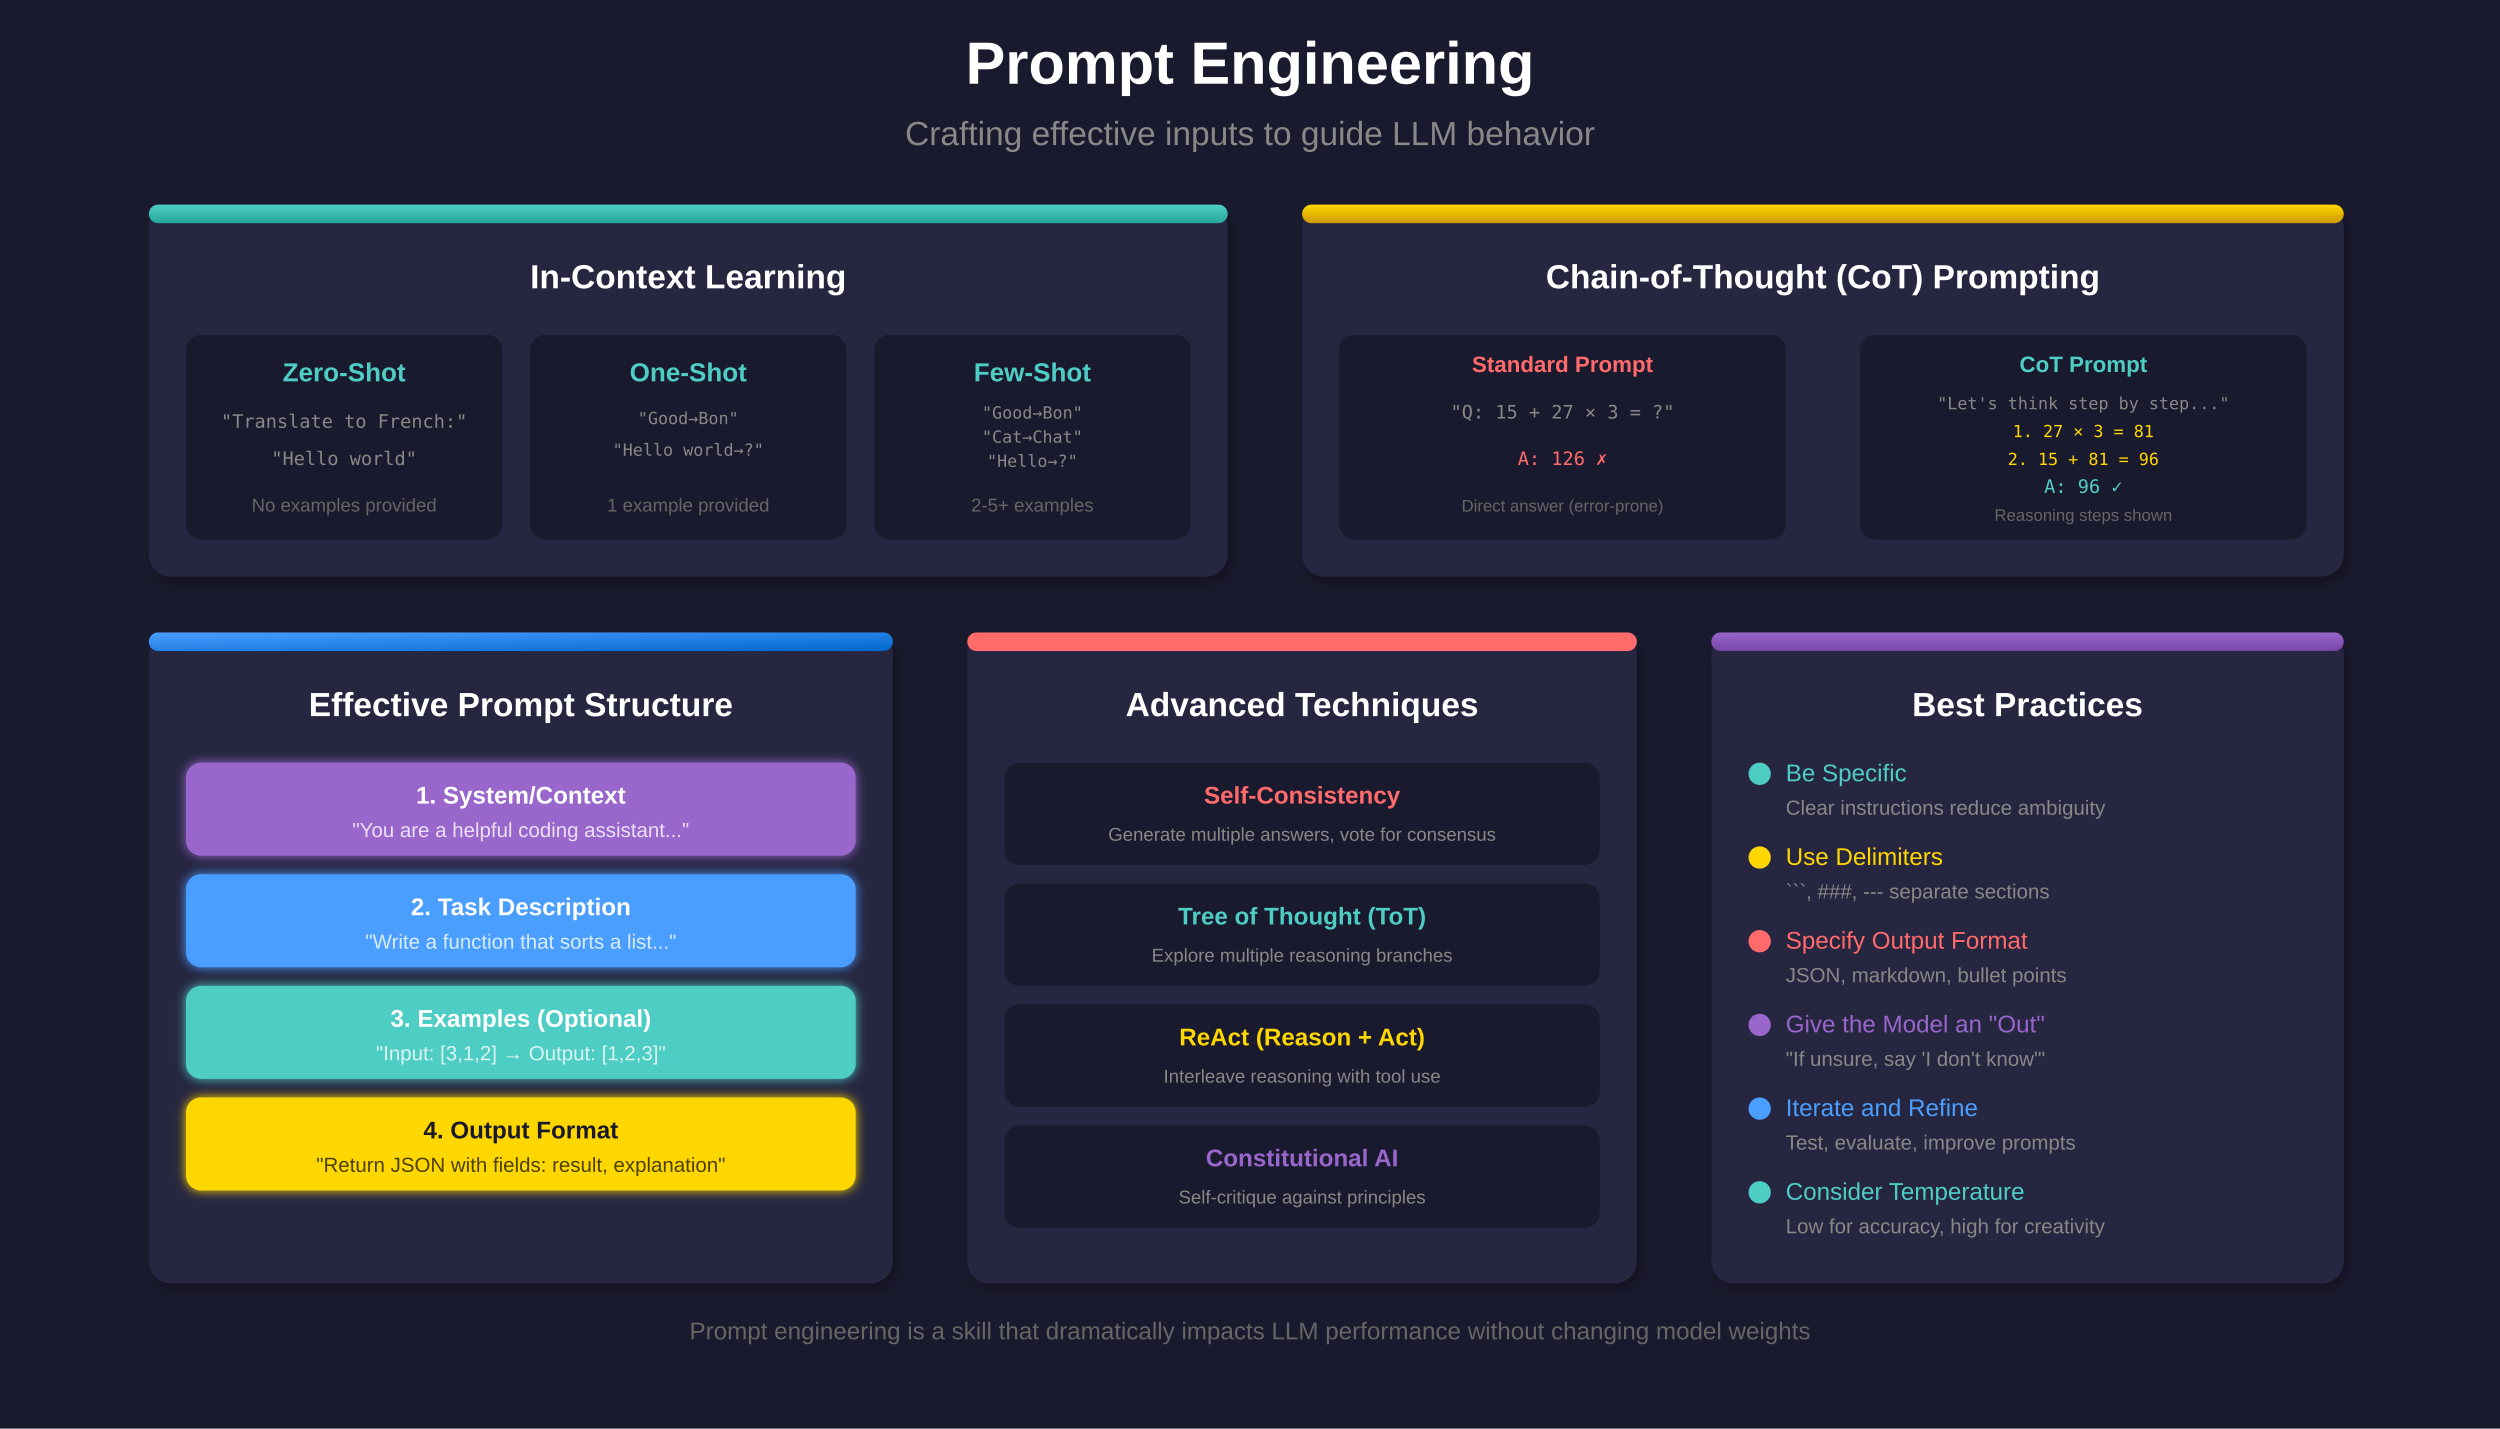
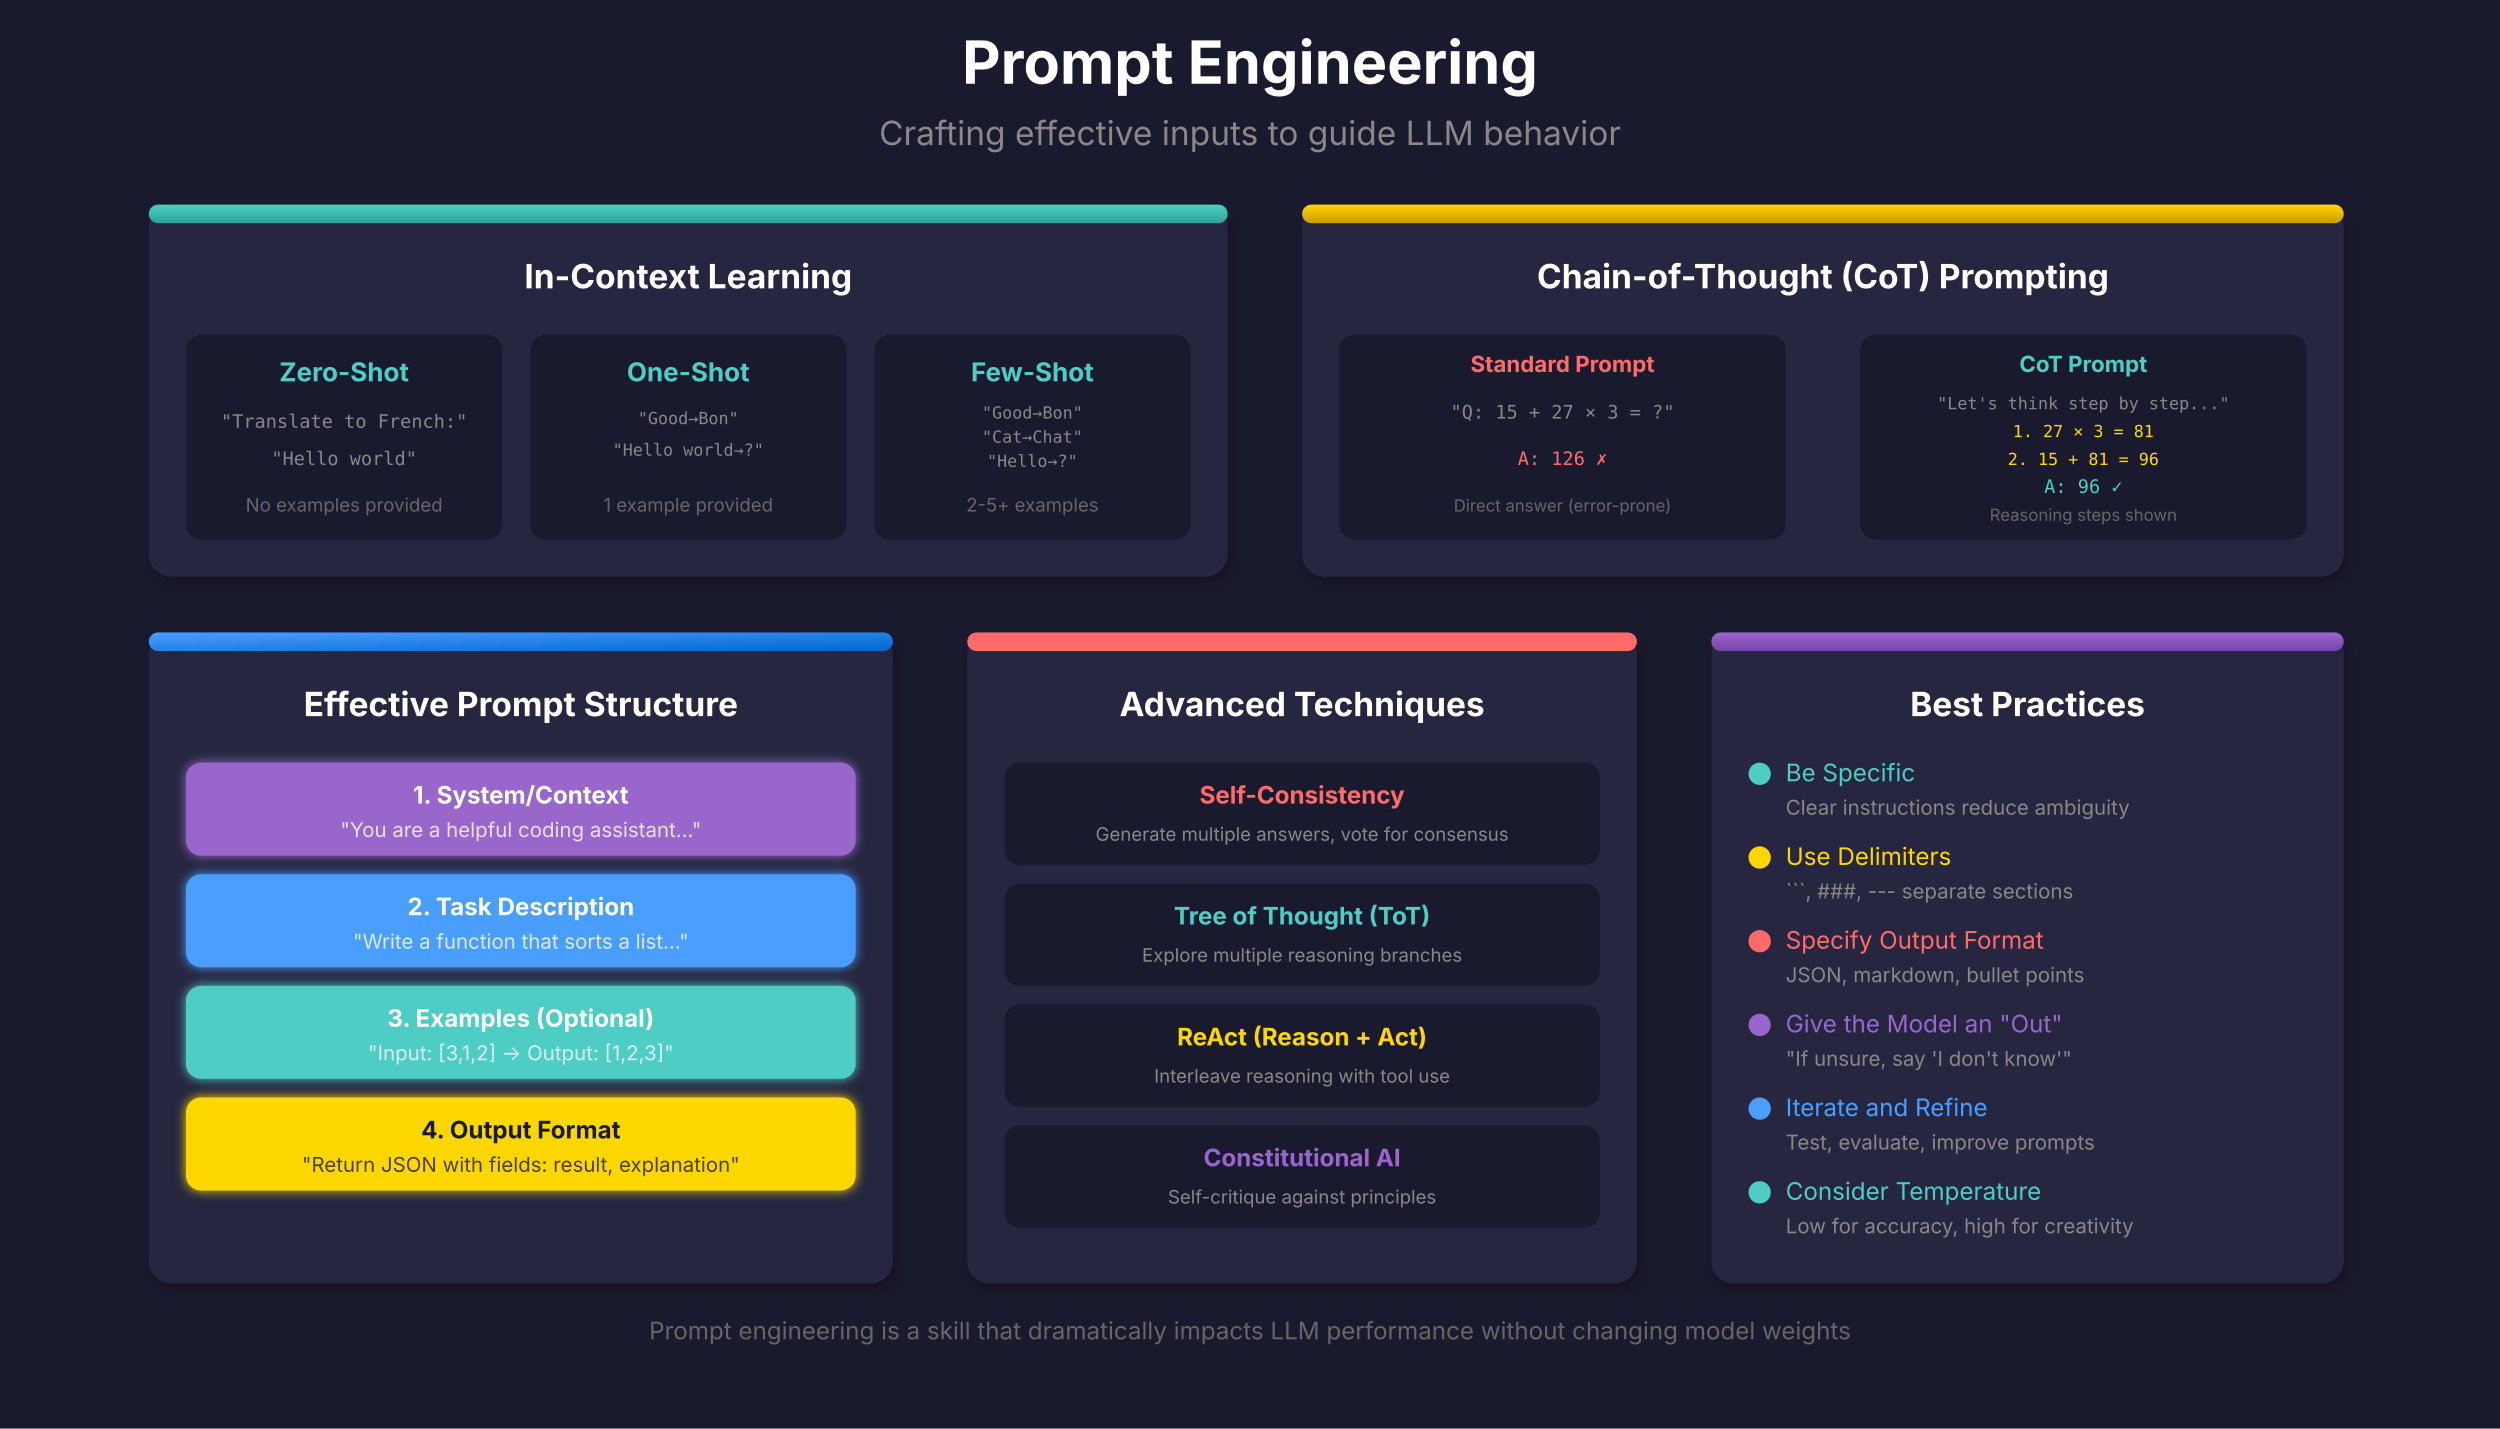
<svg xmlns="http://www.w3.org/2000/svg" viewBox="0 0 1344 768" width="1344" height="768">
  <defs>
    <linearGradient id="promptGrad" x1="0%" y1="0%" x2="100%" y2="100%">
      <stop offset="0%" style="stop-color:#4a9eff;stop-opacity:1" />
      <stop offset="100%" style="stop-color:#0066cc;stop-opacity:1" />
    </linearGradient>
    <linearGradient id="shotGrad" x1="0%" y1="0%" x2="0%" y2="100%">
      <stop offset="0%" style="stop-color:#4ecdc4;stop-opacity:1" />
      <stop offset="100%" style="stop-color:#26a69a;stop-opacity:1" />
    </linearGradient>
    <linearGradient id="cotGrad" x1="0%" y1="0%" x2="0%" y2="100%">
      <stop offset="0%" style="stop-color:#ffd700;stop-opacity:1" />
      <stop offset="100%" style="stop-color:#cc9900;stop-opacity:1" />
    </linearGradient>
    <linearGradient id="roleGrad" x1="0%" y1="0%" x2="0%" y2="100%">
      <stop offset="0%" style="stop-color:#9966cc;stop-opacity:1" />
      <stop offset="100%" style="stop-color:#7744aa;stop-opacity:1" />
    </linearGradient>
    <filter id="shadow" x="-20%" y="-20%" width="140%" height="140%">
      <feDropShadow dx="2" dy="3" stdDeviation="3" flood-opacity="0.3" />
    </filter>
    <filter id="glow" x="-50%" y="-50%" width="200%" height="200%">
      <feGaussianBlur stdDeviation="3" result="coloredBlur" />
      <feMerge>
        <feMergeNode in="coloredBlur" />
        <feMergeNode in="SourceGraphic" />
      </feMerge>
    </filter>
  </defs>
  <rect width="1344" height="768" fill="#1a1a2e" />
-   <text x="672" y="45" font-family="Helvetica Neue, Arial, sans-serif" font-size="32" font-weight="bold" fill="white" text-anchor="middle">Prompt Engineering</text>
-   <text x="672" y="78" font-family="Helvetica Neue, Arial, sans-serif" font-size="18" fill="#888" text-anchor="middle">Crafting effective inputs to guide LLM behavior</text>
+   <text x="672" y="45" font-family="SF Pro Display, SF Pro, -apple-system, sans-serif" font-size="32" font-weight="bold" fill="white" text-anchor="middle">Prompt Engineering</text>
+   <text x="672" y="78" font-family="SF Pro Display, SF Pro, -apple-system, sans-serif" font-size="18" fill="#888" text-anchor="middle">Crafting effective inputs to guide LLM behavior</text>
  <g transform="translate(80, 110)">
    <rect x="0" y="0" width="580" height="200" rx="12" fill="#252540" filter="url(#shadow)" />
    <rect x="0" y="0" width="580" height="10" rx="5" fill="url(#shotGrad)" />
-     <text x="290" y="45" font-family="Helvetica Neue, Arial, sans-serif" font-size="18" font-weight="bold" fill="white" text-anchor="middle">In-Context Learning</text>
+     <text x="290" y="45" font-family="SF Pro Display, SF Pro, -apple-system, sans-serif" font-size="18" font-weight="bold" fill="white" text-anchor="middle">In-Context Learning</text>
    <g transform="translate(20, 70)">
      <rect x="0" y="0" width="170" height="110" rx="8" fill="#1a1a2e" />
-       <text x="85" y="25" font-family="Helvetica Neue, Arial, sans-serif" font-size="14" font-weight="bold" fill="#4ecdc4" text-anchor="middle">Zero-Shot</text>
-       <text x="85" y="50" font-family="Monaco, monospace" font-size="10" fill="#888" text-anchor="middle">"Translate to French:"</text>
-       <text x="85" y="70" font-family="Monaco, monospace" font-size="10" fill="#888" text-anchor="middle">"Hello world"</text>
-       <text x="85" y="95" font-family="Helvetica Neue, Arial, sans-serif" font-size="10" fill="#666" text-anchor="middle">No examples provided</text>
+       <text x="85" y="25" font-family="SF Pro Display, SF Pro, -apple-system, sans-serif" font-size="14" font-weight="bold" fill="#4ecdc4" text-anchor="middle">Zero-Shot</text>
+       <text x="85" y="50" font-family="SF Mono, Menlo, monospace" font-size="10" fill="#888" text-anchor="middle">"Translate to French:"</text>
+       <text x="85" y="70" font-family="SF Mono, Menlo, monospace" font-size="10" fill="#888" text-anchor="middle">"Hello world"</text>
+       <text x="85" y="95" font-family="SF Pro Display, SF Pro, -apple-system, sans-serif" font-size="10" fill="#666" text-anchor="middle">No examples provided</text>
    </g>
    <g transform="translate(205, 70)">
      <rect x="0" y="0" width="170" height="110" rx="8" fill="#1a1a2e" />
-       <text x="85" y="25" font-family="Helvetica Neue, Arial, sans-serif" font-size="14" font-weight="bold" fill="#4ecdc4" text-anchor="middle">One-Shot</text>
-       <text x="85" y="48" font-family="Monaco, monospace" font-size="9" fill="#888" text-anchor="middle">"Good→Bon"</text>
-       <text x="85" y="65" font-family="Monaco, monospace" font-size="9" fill="#888" text-anchor="middle">"Hello world→?"</text>
-       <text x="85" y="95" font-family="Helvetica Neue, Arial, sans-serif" font-size="10" fill="#666" text-anchor="middle">1 example provided</text>
+       <text x="85" y="25" font-family="SF Pro Display, SF Pro, -apple-system, sans-serif" font-size="14" font-weight="bold" fill="#4ecdc4" text-anchor="middle">One-Shot</text>
+       <text x="85" y="48" font-family="SF Mono, Menlo, monospace" font-size="9" fill="#888" text-anchor="middle">"Good→Bon"</text>
+       <text x="85" y="65" font-family="SF Mono, Menlo, monospace" font-size="9" fill="#888" text-anchor="middle">"Hello world→?"</text>
+       <text x="85" y="95" font-family="SF Pro Display, SF Pro, -apple-system, sans-serif" font-size="10" fill="#666" text-anchor="middle">1 example provided</text>
    </g>
    <g transform="translate(390, 70)">
      <rect x="0" y="0" width="170" height="110" rx="8" fill="#1a1a2e" />
-       <text x="85" y="25" font-family="Helvetica Neue, Arial, sans-serif" font-size="14" font-weight="bold" fill="#4ecdc4" text-anchor="middle">Few-Shot</text>
-       <text x="85" y="45" font-family="Monaco, monospace" font-size="9" fill="#888" text-anchor="middle">"Good→Bon"</text>
-       <text x="85" y="58" font-family="Monaco, monospace" font-size="9" fill="#888" text-anchor="middle">"Cat→Chat"</text>
-       <text x="85" y="71" font-family="Monaco, monospace" font-size="9" fill="#888" text-anchor="middle">"Hello→?"</text>
-       <text x="85" y="95" font-family="Helvetica Neue, Arial, sans-serif" font-size="10" fill="#666" text-anchor="middle">2-5+ examples</text>
+       <text x="85" y="25" font-family="SF Pro Display, SF Pro, -apple-system, sans-serif" font-size="14" font-weight="bold" fill="#4ecdc4" text-anchor="middle">Few-Shot</text>
+       <text x="85" y="45" font-family="SF Mono, Menlo, monospace" font-size="9" fill="#888" text-anchor="middle">"Good→Bon"</text>
+       <text x="85" y="58" font-family="SF Mono, Menlo, monospace" font-size="9" fill="#888" text-anchor="middle">"Cat→Chat"</text>
+       <text x="85" y="71" font-family="SF Mono, Menlo, monospace" font-size="9" fill="#888" text-anchor="middle">"Hello→?"</text>
+       <text x="85" y="95" font-family="SF Pro Display, SF Pro, -apple-system, sans-serif" font-size="10" fill="#666" text-anchor="middle">2-5+ examples</text>
    </g>
  </g>
  <g transform="translate(700, 110)">
    <rect x="0" y="0" width="560" height="200" rx="12" fill="#252540" filter="url(#shadow)" />
    <rect x="0" y="0" width="560" height="10" rx="5" fill="url(#cotGrad)" />
-     <text x="280" y="45" font-family="Helvetica Neue, Arial, sans-serif" font-size="18" font-weight="bold" fill="white" text-anchor="middle">Chain-of-Thought (CoT) Prompting</text>
+     <text x="280" y="45" font-family="SF Pro Display, SF Pro, -apple-system, sans-serif" font-size="18" font-weight="bold" fill="white" text-anchor="middle">Chain-of-Thought (CoT) Prompting</text>
    <g transform="translate(20, 70)">
      <rect x="0" y="0" width="240" height="110" rx="8" fill="#1a1a2e" />
-       <text x="120" y="20" font-family="Helvetica Neue, Arial, sans-serif" font-size="12" font-weight="bold" fill="#ff6b6b" text-anchor="middle">Standard Prompt</text>
-       <text x="120" y="45" font-family="Monaco, monospace" font-size="10" fill="#888" text-anchor="middle">"Q: 15 + 27 × 3 = ?"</text>
-       <text x="120" y="70" font-family="Monaco, monospace" font-size="10" fill="#ff6b6b" text-anchor="middle">A: 126 ✗</text>
-       <text x="120" y="95" font-family="Helvetica Neue, Arial, sans-serif" font-size="9" fill="#666" text-anchor="middle">Direct answer (error-prone)</text>
+       <text x="120" y="20" font-family="SF Pro Display, SF Pro, -apple-system, sans-serif" font-size="12" font-weight="bold" fill="#ff6b6b" text-anchor="middle">Standard Prompt</text>
+       <text x="120" y="45" font-family="SF Mono, Menlo, monospace" font-size="10" fill="#888" text-anchor="middle">"Q: 15 + 27 × 3 = ?"</text>
+       <text x="120" y="70" font-family="SF Mono, Menlo, monospace" font-size="10" fill="#ff6b6b" text-anchor="middle">A: 126 ✗</text>
+       <text x="120" y="95" font-family="SF Pro Display, SF Pro, -apple-system, sans-serif" font-size="9" fill="#666" text-anchor="middle">Direct answer (error-prone)</text>
    </g>
    <g transform="translate(300, 70)">
      <rect x="0" y="0" width="240" height="110" rx="8" fill="#1a1a2e" />
-       <text x="120" y="20" font-family="Helvetica Neue, Arial, sans-serif" font-size="12" font-weight="bold" fill="#4ecdc4" text-anchor="middle">CoT Prompt</text>
-       <text x="120" y="40" font-family="Monaco, monospace" font-size="9" fill="#888" text-anchor="middle">"Let's think step by step..."</text>
-       <text x="120" y="55" font-family="Monaco, monospace" font-size="9" fill="#ffd700" text-anchor="middle">1. 27 × 3 = 81</text>
-       <text x="120" y="70" font-family="Monaco, monospace" font-size="9" fill="#ffd700" text-anchor="middle">2. 15 + 81 = 96</text>
-       <text x="120" y="85" font-family="Monaco, monospace" font-size="10" fill="#4ecdc4" text-anchor="middle">A: 96 ✓</text>
-       <text x="120" y="100" font-family="Helvetica Neue, Arial, sans-serif" font-size="9" fill="#666" text-anchor="middle">Reasoning steps shown</text>
+       <text x="120" y="20" font-family="SF Pro Display, SF Pro, -apple-system, sans-serif" font-size="12" font-weight="bold" fill="#4ecdc4" text-anchor="middle">CoT Prompt</text>
+       <text x="120" y="40" font-family="SF Mono, Menlo, monospace" font-size="9" fill="#888" text-anchor="middle">"Let's think step by step..."</text>
+       <text x="120" y="55" font-family="SF Mono, Menlo, monospace" font-size="9" fill="#ffd700" text-anchor="middle">1. 27 × 3 = 81</text>
+       <text x="120" y="70" font-family="SF Mono, Menlo, monospace" font-size="9" fill="#ffd700" text-anchor="middle">2. 15 + 81 = 96</text>
+       <text x="120" y="85" font-family="SF Mono, Menlo, monospace" font-size="10" fill="#4ecdc4" text-anchor="middle">A: 96 ✓</text>
+       <text x="120" y="100" font-family="SF Pro Display, SF Pro, -apple-system, sans-serif" font-size="9" fill="#666" text-anchor="middle">Reasoning steps shown</text>
    </g>
  </g>
  <g transform="translate(80, 340)">
    <rect x="0" y="0" width="400" height="350" rx="12" fill="#252540" filter="url(#shadow)" />
    <rect x="0" y="0" width="400" height="10" rx="5" fill="url(#promptGrad)" />
-     <text x="200" y="45" font-family="Helvetica Neue, Arial, sans-serif" font-size="18" font-weight="bold" fill="white" text-anchor="middle">Effective Prompt Structure</text>
+     <text x="200" y="45" font-family="SF Pro Display, SF Pro, -apple-system, sans-serif" font-size="18" font-weight="bold" fill="white" text-anchor="middle">Effective Prompt Structure</text>
    <g transform="translate(20, 70)">
      <rect x="0" y="0" width="360" height="50" rx="8" fill="#9966cc" filter="url(#glow)" />
-       <text x="180" y="22" font-family="Helvetica Neue, Arial, sans-serif" font-size="13" font-weight="bold" fill="white" text-anchor="middle">1. System/Context</text>
-       <text x="180" y="40" font-family="Helvetica Neue, Arial, sans-serif" font-size="11" fill="rgba(255,255,255,0.8)" text-anchor="middle">"You are a helpful coding assistant..."</text>
+       <text x="180" y="22" font-family="SF Pro Display, SF Pro, -apple-system, sans-serif" font-size="13" font-weight="bold" fill="white" text-anchor="middle">1. System/Context</text>
+       <text x="180" y="40" font-family="SF Pro Display, SF Pro, -apple-system, sans-serif" font-size="11" fill="rgba(255,255,255,0.8)" text-anchor="middle">"You are a helpful coding assistant..."</text>
    </g>
    <g transform="translate(20, 130)">
      <rect x="0" y="0" width="360" height="50" rx="8" fill="#4a9eff" filter="url(#glow)" />
-       <text x="180" y="22" font-family="Helvetica Neue, Arial, sans-serif" font-size="13" font-weight="bold" fill="white" text-anchor="middle">2. Task Description</text>
-       <text x="180" y="40" font-family="Helvetica Neue, Arial, sans-serif" font-size="11" fill="rgba(255,255,255,0.8)" text-anchor="middle">"Write a function that sorts a list..."</text>
+       <text x="180" y="22" font-family="SF Pro Display, SF Pro, -apple-system, sans-serif" font-size="13" font-weight="bold" fill="white" text-anchor="middle">2. Task Description</text>
+       <text x="180" y="40" font-family="SF Pro Display, SF Pro, -apple-system, sans-serif" font-size="11" fill="rgba(255,255,255,0.8)" text-anchor="middle">"Write a function that sorts a list..."</text>
    </g>
    <g transform="translate(20, 190)">
      <rect x="0" y="0" width="360" height="50" rx="8" fill="#4ecdc4" filter="url(#glow)" />
-       <text x="180" y="22" font-family="Helvetica Neue, Arial, sans-serif" font-size="13" font-weight="bold" fill="white" text-anchor="middle">3. Examples (Optional)</text>
-       <text x="180" y="40" font-family="Helvetica Neue, Arial, sans-serif" font-size="11" fill="rgba(255,255,255,0.8)" text-anchor="middle">"Input: [3,1,2] → Output: [1,2,3]"</text>
+       <text x="180" y="22" font-family="SF Pro Display, SF Pro, -apple-system, sans-serif" font-size="13" font-weight="bold" fill="white" text-anchor="middle">3. Examples (Optional)</text>
+       <text x="180" y="40" font-family="SF Pro Display, SF Pro, -apple-system, sans-serif" font-size="11" fill="rgba(255,255,255,0.8)" text-anchor="middle">"Input: [3,1,2] → Output: [1,2,3]"</text>
    </g>
    <g transform="translate(20, 250)">
      <rect x="0" y="0" width="360" height="50" rx="8" fill="#ffd700" filter="url(#glow)" />
-       <text x="180" y="22" font-family="Helvetica Neue, Arial, sans-serif" font-size="13" font-weight="bold" fill="#1a1a2e" text-anchor="middle">4. Output Format</text>
-       <text x="180" y="40" font-family="Helvetica Neue, Arial, sans-serif" font-size="11" fill="rgba(0,0,0,0.7)" text-anchor="middle">"Return JSON with fields: result, explanation"</text>
+       <text x="180" y="22" font-family="SF Pro Display, SF Pro, -apple-system, sans-serif" font-size="13" font-weight="bold" fill="#1a1a2e" text-anchor="middle">4. Output Format</text>
+       <text x="180" y="40" font-family="SF Pro Display, SF Pro, -apple-system, sans-serif" font-size="11" fill="rgba(0,0,0,0.7)" text-anchor="middle">"Return JSON with fields: result, explanation"</text>
    </g>
  </g>
  <g transform="translate(520, 340)">
    <rect x="0" y="0" width="360" height="350" rx="12" fill="#252540" filter="url(#shadow)" />
    <rect x="0" y="0" width="360" height="10" rx="5" fill="#ff6b6b" />
-     <text x="180" y="45" font-family="Helvetica Neue, Arial, sans-serif" font-size="18" font-weight="bold" fill="white" text-anchor="middle">Advanced Techniques</text>
+     <text x="180" y="45" font-family="SF Pro Display, SF Pro, -apple-system, sans-serif" font-size="18" font-weight="bold" fill="white" text-anchor="middle">Advanced Techniques</text>
    <g transform="translate(20, 70)">
      <rect x="0" y="0" width="320" height="55" rx="8" fill="#1a1a2e" />
-       <text x="160" y="22" font-family="Helvetica Neue, Arial, sans-serif" font-size="13" font-weight="bold" fill="#ff6b6b" text-anchor="middle">Self-Consistency</text>
-       <text x="160" y="42" font-family="Helvetica Neue, Arial, sans-serif" font-size="10" fill="#888" text-anchor="middle">Generate multiple answers, vote for consensus</text>
+       <text x="160" y="22" font-family="SF Pro Display, SF Pro, -apple-system, sans-serif" font-size="13" font-weight="bold" fill="#ff6b6b" text-anchor="middle">Self-Consistency</text>
+       <text x="160" y="42" font-family="SF Pro Display, SF Pro, -apple-system, sans-serif" font-size="10" fill="#888" text-anchor="middle">Generate multiple answers, vote for consensus</text>
    </g>
    <g transform="translate(20, 135)">
      <rect x="0" y="0" width="320" height="55" rx="8" fill="#1a1a2e" />
-       <text x="160" y="22" font-family="Helvetica Neue, Arial, sans-serif" font-size="13" font-weight="bold" fill="#4ecdc4" text-anchor="middle">Tree of Thought (ToT)</text>
-       <text x="160" y="42" font-family="Helvetica Neue, Arial, sans-serif" font-size="10" fill="#888" text-anchor="middle">Explore multiple reasoning branches</text>
+       <text x="160" y="22" font-family="SF Pro Display, SF Pro, -apple-system, sans-serif" font-size="13" font-weight="bold" fill="#4ecdc4" text-anchor="middle">Tree of Thought (ToT)</text>
+       <text x="160" y="42" font-family="SF Pro Display, SF Pro, -apple-system, sans-serif" font-size="10" fill="#888" text-anchor="middle">Explore multiple reasoning branches</text>
    </g>
    <g transform="translate(20, 200)">
      <rect x="0" y="0" width="320" height="55" rx="8" fill="#1a1a2e" />
-       <text x="160" y="22" font-family="Helvetica Neue, Arial, sans-serif" font-size="13" font-weight="bold" fill="#ffd700" text-anchor="middle">ReAct (Reason + Act)</text>
-       <text x="160" y="42" font-family="Helvetica Neue, Arial, sans-serif" font-size="10" fill="#888" text-anchor="middle">Interleave reasoning with tool use</text>
+       <text x="160" y="22" font-family="SF Pro Display, SF Pro, -apple-system, sans-serif" font-size="13" font-weight="bold" fill="#ffd700" text-anchor="middle">ReAct (Reason + Act)</text>
+       <text x="160" y="42" font-family="SF Pro Display, SF Pro, -apple-system, sans-serif" font-size="10" fill="#888" text-anchor="middle">Interleave reasoning with tool use</text>
    </g>
    <g transform="translate(20, 265)">
      <rect x="0" y="0" width="320" height="55" rx="8" fill="#1a1a2e" />
-       <text x="160" y="22" font-family="Helvetica Neue, Arial, sans-serif" font-size="13" font-weight="bold" fill="#9966cc" text-anchor="middle">Constitutional AI</text>
-       <text x="160" y="42" font-family="Helvetica Neue, Arial, sans-serif" font-size="10" fill="#888" text-anchor="middle">Self-critique against principles</text>
+       <text x="160" y="22" font-family="SF Pro Display, SF Pro, -apple-system, sans-serif" font-size="13" font-weight="bold" fill="#9966cc" text-anchor="middle">Constitutional AI</text>
+       <text x="160" y="42" font-family="SF Pro Display, SF Pro, -apple-system, sans-serif" font-size="10" fill="#888" text-anchor="middle">Self-critique against principles</text>
    </g>
  </g>
  <g transform="translate(920, 340)">
    <rect x="0" y="0" width="340" height="350" rx="12" fill="#252540" filter="url(#shadow)" />
    <rect x="0" y="0" width="340" height="10" rx="5" fill="url(#roleGrad)" />
-     <text x="170" y="45" font-family="Helvetica Neue, Arial, sans-serif" font-size="18" font-weight="bold" fill="white" text-anchor="middle">Best Practices</text>
+     <text x="170" y="45" font-family="SF Pro Display, SF Pro, -apple-system, sans-serif" font-size="18" font-weight="bold" fill="white" text-anchor="middle">Best Practices</text>
    <g transform="translate(20, 70)">
      <circle r="6" cx="6" cy="6" fill="#4ecdc4" />
-       <text x="20" y="10" font-family="Helvetica Neue, Arial, sans-serif" font-size="13" fill="#4ecdc4">Be Specific</text>
-       <text x="20" y="28" font-family="Helvetica Neue, Arial, sans-serif" font-size="11" fill="#888">Clear instructions reduce ambiguity</text>
+       <text x="20" y="10" font-family="SF Pro Display, SF Pro, -apple-system, sans-serif" font-size="13" fill="#4ecdc4">Be Specific</text>
+       <text x="20" y="28" font-family="SF Pro Display, SF Pro, -apple-system, sans-serif" font-size="11" fill="#888">Clear instructions reduce ambiguity</text>
    </g>
    <g transform="translate(20, 115)">
      <circle r="6" cx="6" cy="6" fill="#ffd700" />
-       <text x="20" y="10" font-family="Helvetica Neue, Arial, sans-serif" font-size="13" fill="#ffd700">Use Delimiters</text>
-       <text x="20" y="28" font-family="Helvetica Neue, Arial, sans-serif" font-size="11" fill="#888">```, ###, --- separate sections</text>
+       <text x="20" y="10" font-family="SF Pro Display, SF Pro, -apple-system, sans-serif" font-size="13" fill="#ffd700">Use Delimiters</text>
+       <text x="20" y="28" font-family="SF Pro Display, SF Pro, -apple-system, sans-serif" font-size="11" fill="#888">```, ###, --- separate sections</text>
    </g>
    <g transform="translate(20, 160)">
      <circle r="6" cx="6" cy="6" fill="#ff6b6b" />
-       <text x="20" y="10" font-family="Helvetica Neue, Arial, sans-serif" font-size="13" fill="#ff6b6b">Specify Output Format</text>
-       <text x="20" y="28" font-family="Helvetica Neue, Arial, sans-serif" font-size="11" fill="#888">JSON, markdown, bullet points</text>
+       <text x="20" y="10" font-family="SF Pro Display, SF Pro, -apple-system, sans-serif" font-size="13" fill="#ff6b6b">Specify Output Format</text>
+       <text x="20" y="28" font-family="SF Pro Display, SF Pro, -apple-system, sans-serif" font-size="11" fill="#888">JSON, markdown, bullet points</text>
    </g>
    <g transform="translate(20, 205)">
      <circle r="6" cx="6" cy="6" fill="#9966cc" />
-       <text x="20" y="10" font-family="Helvetica Neue, Arial, sans-serif" font-size="13" fill="#9966cc">Give the Model an "Out"</text>
-       <text x="20" y="28" font-family="Helvetica Neue, Arial, sans-serif" font-size="11" fill="#888">"If unsure, say 'I don't know'"</text>
+       <text x="20" y="10" font-family="SF Pro Display, SF Pro, -apple-system, sans-serif" font-size="13" fill="#9966cc">Give the Model an "Out"</text>
+       <text x="20" y="28" font-family="SF Pro Display, SF Pro, -apple-system, sans-serif" font-size="11" fill="#888">"If unsure, say 'I don't know'"</text>
    </g>
    <g transform="translate(20, 250)">
      <circle r="6" cx="6" cy="6" fill="#4a9eff" />
-       <text x="20" y="10" font-family="Helvetica Neue, Arial, sans-serif" font-size="13" fill="#4a9eff">Iterate and Refine</text>
-       <text x="20" y="28" font-family="Helvetica Neue, Arial, sans-serif" font-size="11" fill="#888">Test, evaluate, improve prompts</text>
+       <text x="20" y="10" font-family="SF Pro Display, SF Pro, -apple-system, sans-serif" font-size="13" fill="#4a9eff">Iterate and Refine</text>
+       <text x="20" y="28" font-family="SF Pro Display, SF Pro, -apple-system, sans-serif" font-size="11" fill="#888">Test, evaluate, improve prompts</text>
    </g>
    <g transform="translate(20, 295)">
      <circle r="6" cx="6" cy="6" fill="#4ecdc4" />
-       <text x="20" y="10" font-family="Helvetica Neue, Arial, sans-serif" font-size="13" fill="#4ecdc4">Consider Temperature</text>
-       <text x="20" y="28" font-family="Helvetica Neue, Arial, sans-serif" font-size="11" fill="#888">Low for accuracy, high for creativity</text>
+       <text x="20" y="10" font-family="SF Pro Display, SF Pro, -apple-system, sans-serif" font-size="13" fill="#4ecdc4">Consider Temperature</text>
+       <text x="20" y="28" font-family="SF Pro Display, SF Pro, -apple-system, sans-serif" font-size="11" fill="#888">Low for accuracy, high for creativity</text>
    </g>
  </g>
  <g transform="translate(672, 720)">
-     <text font-family="Helvetica Neue, Arial, sans-serif" font-size="13" fill="#666" text-anchor="middle">
+     <text font-family="SF Pro Display, SF Pro, -apple-system, sans-serif" font-size="13" fill="#666" text-anchor="middle">
      Prompt engineering is a skill that dramatically impacts LLM performance without changing model weights
    </text>
  </g>
</svg>
